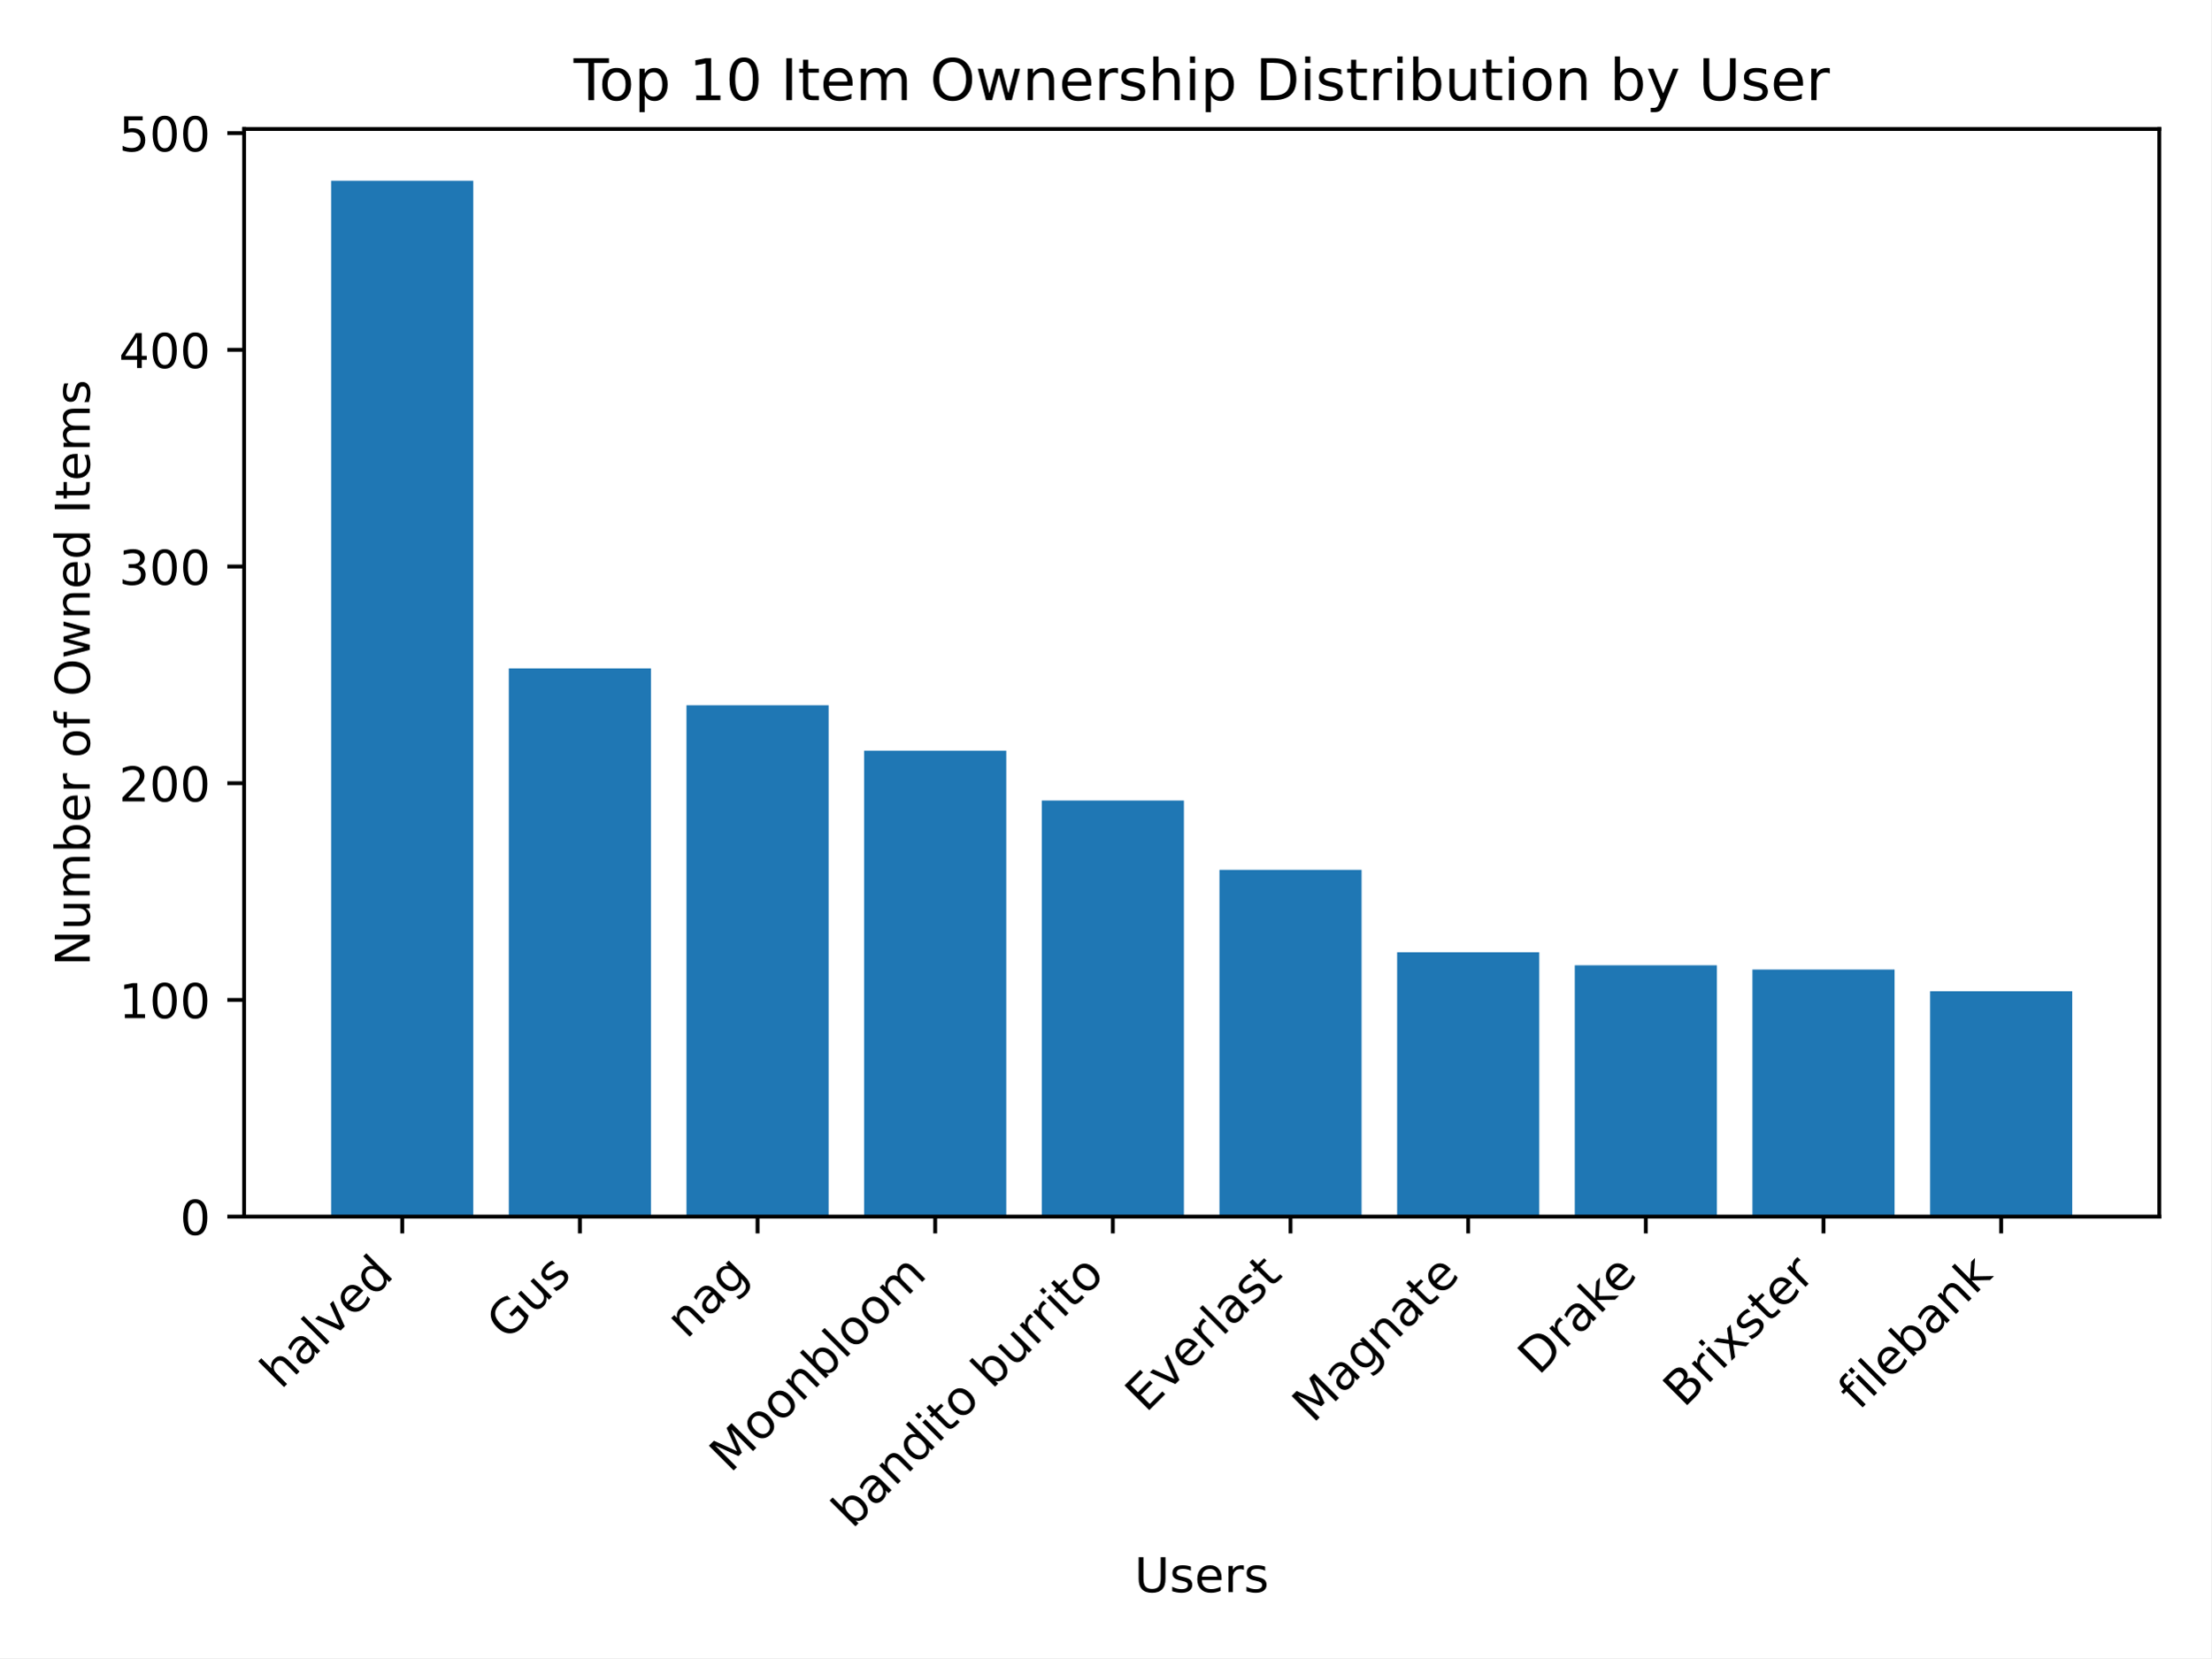
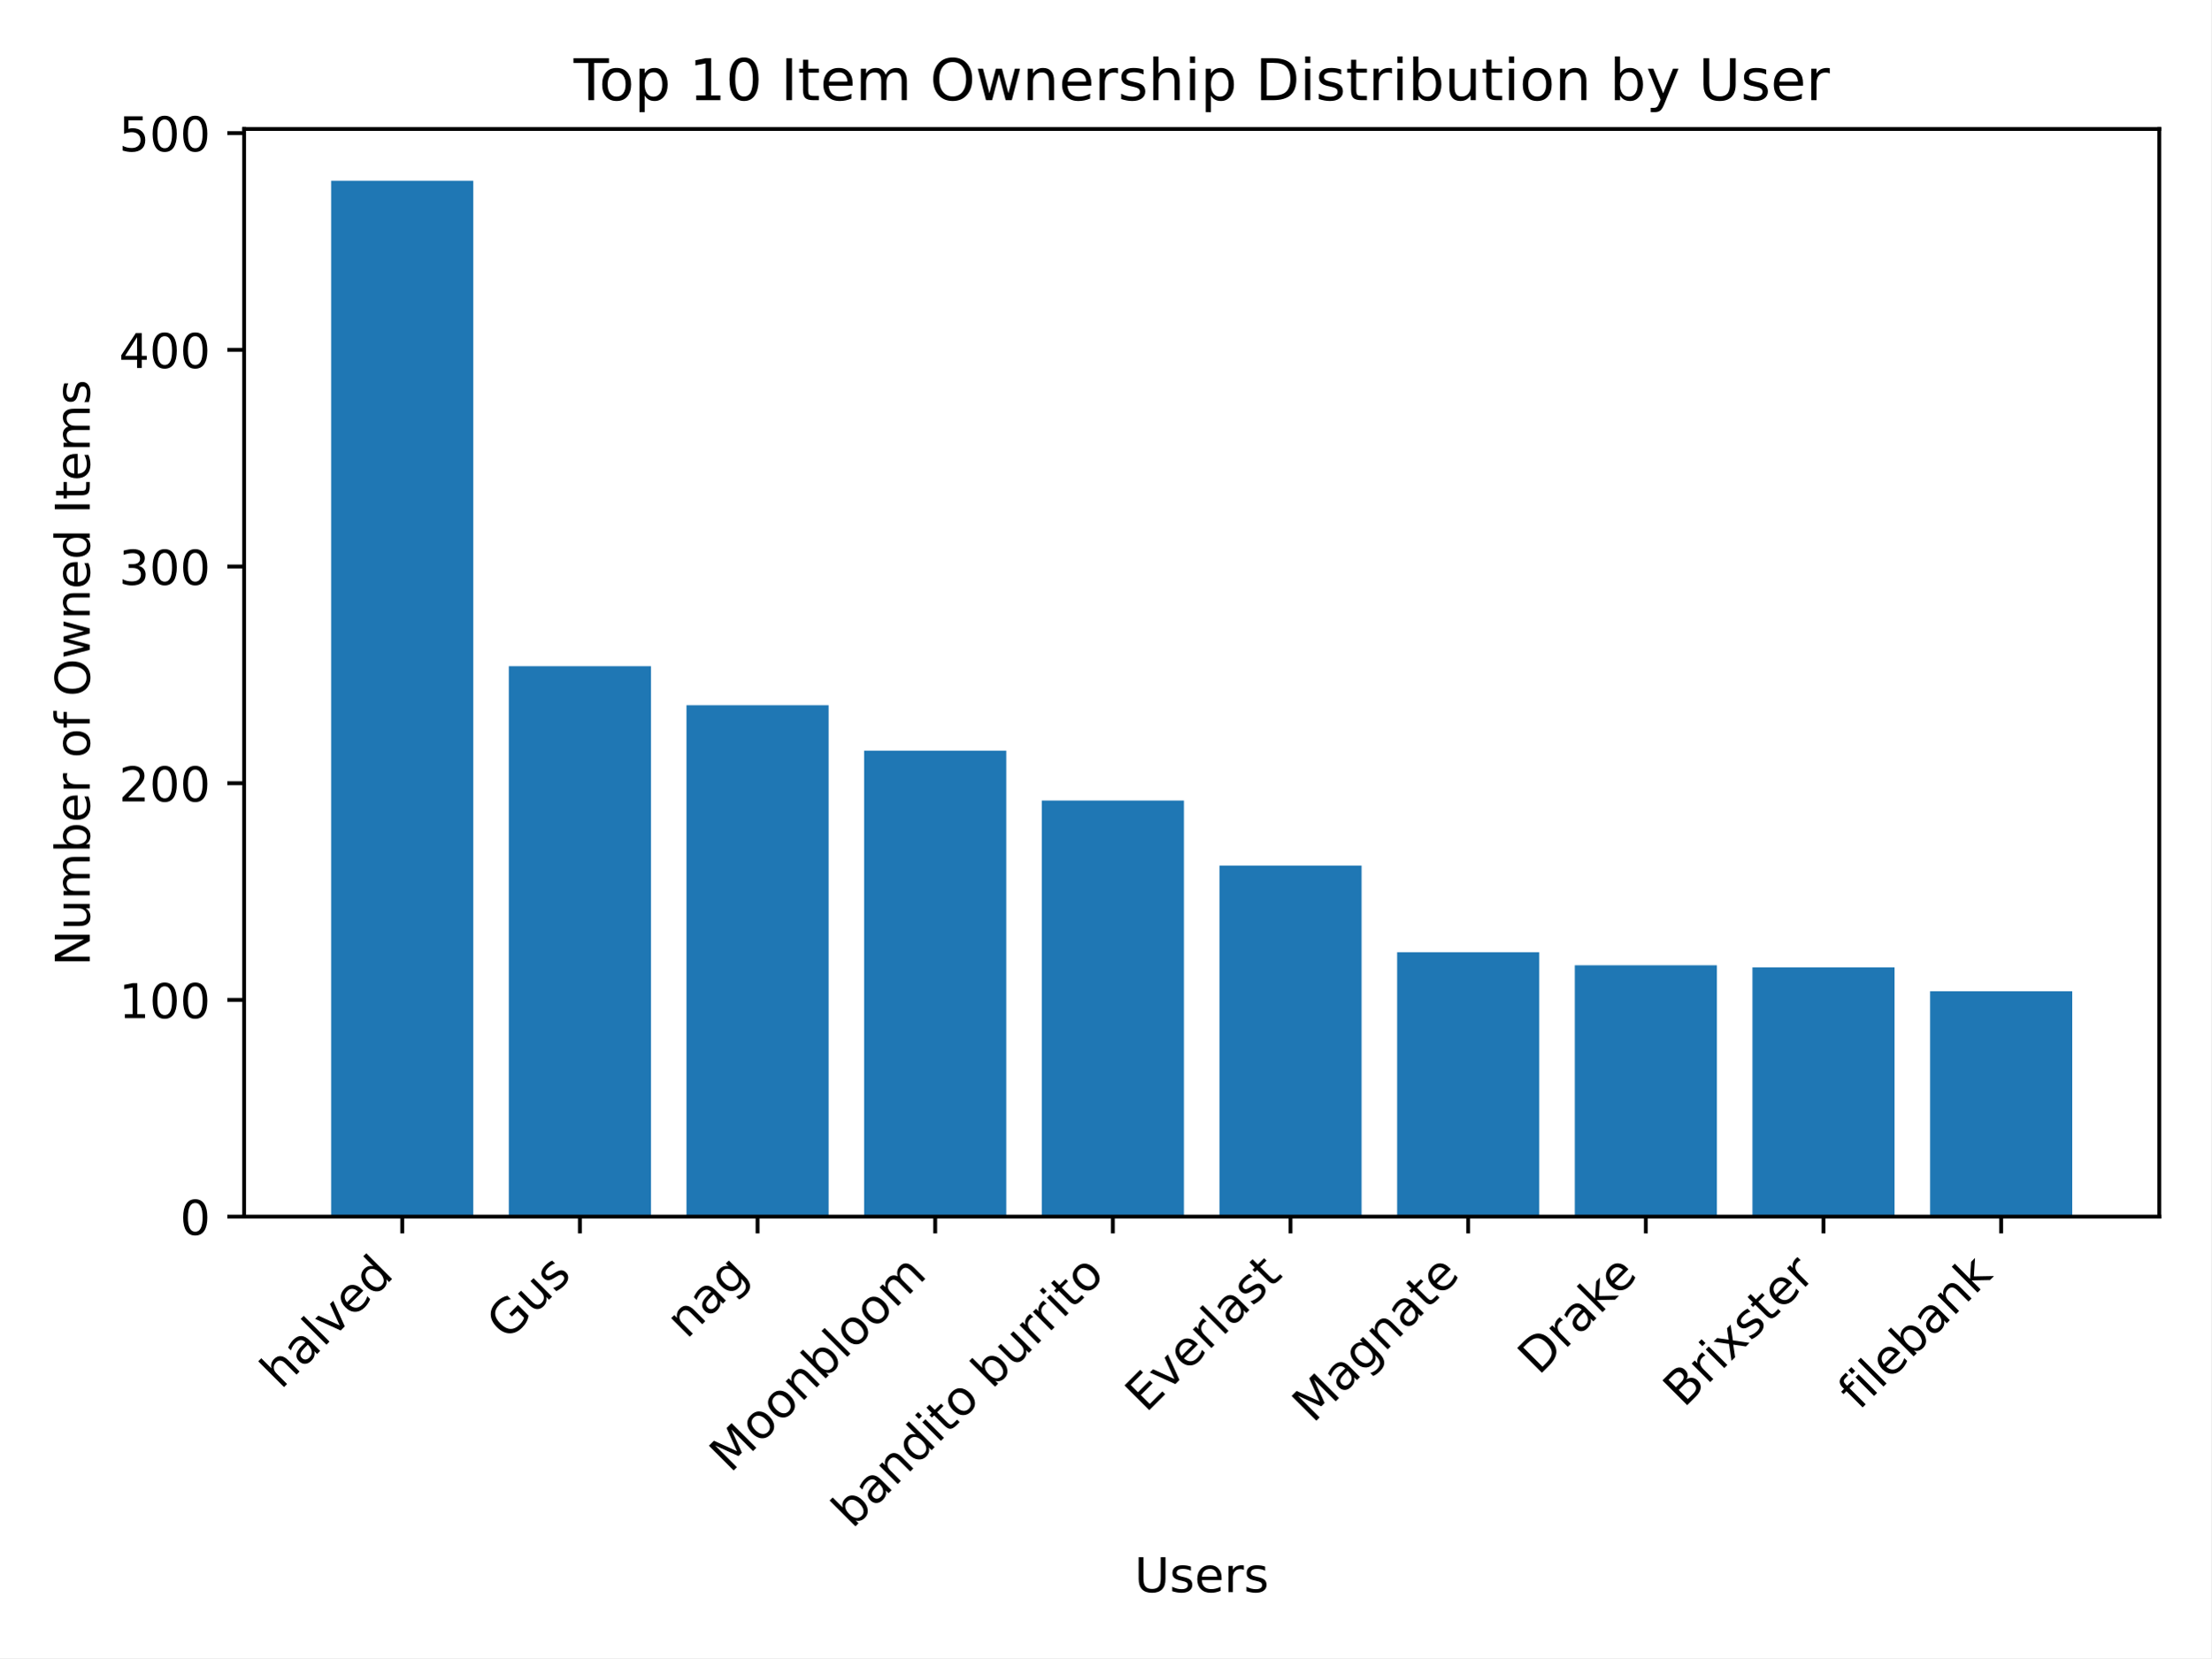
<svg xmlns="http://www.w3.org/2000/svg" xmlns:xlink="http://www.w3.org/1999/xlink" width="460.8pt" height="345.6pt" viewBox="0 0 460.8 345.6" version="1.1">
  <defs>
    <style type="text/css">*{stroke-linejoin: round; stroke-linecap: butt}</style>
  </defs>
  <g id="figure_1">
    <g id="patch_1">
      <path d="M 0 345.6  L 460.8 345.6  L 460.8 0  L 0 0  z " style="fill: #ffffff" />
    </g>
    <g id="axes_1">
      <g id="patch_2">
        <path d="M 50.87 253.581  L 450 253.581  L 450 26.88  L 50.87 26.88  z " style="fill: #ffffff" />
      </g>
      <g id="patch_3">
-         <path d="M 69.012 253.581  L 98.632 253.581  L 98.632 37.675  L 69.012 37.675  z " clip-path="url(#p7c7693d356)" style="fill: #1f77b4" />
+         <path d="M 69.012 253.581  L 98.632 253.581  L 98.632 37.675  L 69.012 37.675  z " clip-path="url(#pf2bcc0e079)" style="fill: #1f77b4" />
      </g>
      <g id="patch_4">
-         <path d="M 106.037 253.581  L 135.657 253.581  L 135.657 139.304  L 106.037 139.304  z " clip-path="url(#p7c7693d356)" style="fill: #1f77b4" />
+         <path d="M 106.037 253.581  L 135.657 253.581  L 135.657 138.853  L 106.037 138.853  z " clip-path="url(#pf2bcc0e079)" style="fill: #1f77b4" />
      </g>
      <g id="patch_5">
-         <path d="M 143.062 253.581  L 172.682 253.581  L 172.682 146.983  L 143.062 146.983  z " clip-path="url(#p7c7693d356)" style="fill: #1f77b4" />
+         <path d="M 143.062 253.581  L 172.682 253.581  L 172.682 146.983  L 143.062 146.983  z " clip-path="url(#pf2bcc0e079)" style="fill: #1f77b4" />
      </g>
      <g id="patch_6">
-         <path d="M 180.087 253.581  L 209.707 253.581  L 209.707 156.468  L 180.087 156.468  z " clip-path="url(#p7c7693d356)" style="fill: #1f77b4" />
+         <path d="M 180.087 253.581  L 209.707 253.581  L 209.707 156.468  L 180.087 156.468  z " clip-path="url(#pf2bcc0e079)" style="fill: #1f77b4" />
      </g>
      <g id="patch_7">
-         <path d="M 217.112 253.581  L 246.732 253.581  L 246.732 166.857  L 217.112 166.857  z " clip-path="url(#p7c7693d356)" style="fill: #1f77b4" />
+         <path d="M 217.112 253.581  L 246.732 253.581  L 246.732 166.857  L 217.112 166.857  z " clip-path="url(#pf2bcc0e079)" style="fill: #1f77b4" />
      </g>
      <g id="patch_8">
-         <path d="M 254.138 253.581  L 283.758 253.581  L 283.758 181.311  L 254.138 181.311  z " clip-path="url(#p7c7693d356)" style="fill: #1f77b4" />
+         <path d="M 254.138 253.581  L 283.758 253.581  L 283.758 180.408  L 254.138 180.408  z " clip-path="url(#pf2bcc0e079)" style="fill: #1f77b4" />
      </g>
      <g id="patch_9">
-         <path d="M 291.163 253.581  L 320.783 253.581  L 320.783 198.475  L 291.163 198.475  z " clip-path="url(#p7c7693d356)" style="fill: #1f77b4" />
+         <path d="M 291.163 253.581  L 320.783 253.581  L 320.783 198.475  L 291.163 198.475  z " clip-path="url(#pf2bcc0e079)" style="fill: #1f77b4" />
      </g>
      <g id="patch_10">
-         <path d="M 328.188 253.581  L 357.808 253.581  L 357.808 201.185  L 328.188 201.185  z " clip-path="url(#p7c7693d356)" style="fill: #1f77b4" />
+         <path d="M 328.188 253.581  L 357.808 253.581  L 357.808 201.185  L 328.188 201.185  z " clip-path="url(#pf2bcc0e079)" style="fill: #1f77b4" />
      </g>
      <g id="patch_11">
-         <path d="M 365.213 253.581  L 394.833 253.581  L 394.833 202.089  L 365.213 202.089  z " clip-path="url(#p7c7693d356)" style="fill: #1f77b4" />
+         <path d="M 365.213 253.581  L 394.833 253.581  L 394.833 201.637  L 365.213 201.637  z " clip-path="url(#pf2bcc0e079)" style="fill: #1f77b4" />
      </g>
      <g id="patch_12">
-         <path d="M 402.238 253.581  L 431.858 253.581  L 431.858 206.605  L 402.238 206.605  z " clip-path="url(#p7c7693d356)" style="fill: #1f77b4" />
+         <path d="M 402.238 253.581  L 431.858 253.581  L 431.858 206.605  L 402.238 206.605  z " clip-path="url(#pf2bcc0e079)" style="fill: #1f77b4" />
      </g>
      <g id="matplotlib.axis_1">
        <g id="xtick_1">
          <g id="line2d_1">
            <defs>
-               <path id="m313b670bd6" d="M 0 0  L 0 3.5  " style="stroke: #000000; stroke-width: 0.8" />
+               <path id="m75da6f97c0" d="M 0 0  L 0 3.5  " style="stroke: #000000; stroke-width: 0.8" />
            </defs>
            <g>
-               <use xlink:href="#m313b670bd6" x="83.822" y="253.581" style="stroke: #000000; stroke-width: 0.8" />
+               <use xlink:href="#m75da6f97c0" x="83.822" y="253.581" style="stroke: #000000; stroke-width: 0.8" />
            </g>
          </g>
          <g id="text_1">
            <g transform="translate(58.54764 289.7576) rotate(-45) scale(0.1 -0.1)">
              <defs>
                <path id="DejaVuSans-68" d="M 3513 2113  L 3513 0  L 2938 0  L 2938 2094  Q 2938 2591 2744 2837  Q 2550 3084 2163 3084  Q 1697 3084 1428 2787  Q 1159 2491 1159 1978  L 1159 0  L 581 0  L 581 4863  L 1159 4863  L 1159 2956  Q 1366 3272 1645 3428  Q 1925 3584 2291 3584  Q 2894 3584 3203 3211  Q 3513 2838 3513 2113  z " transform="scale(0.015625)" />
                <path id="DejaVuSans-61" d="M 2194 1759  Q 1497 1759 1228 1600  Q 959 1441 959 1056  Q 959 750 1161 570  Q 1363 391 1709 391  Q 2188 391 2477 730  Q 2766 1069 2766 1631  L 2766 1759  L 2194 1759  z M 3341 1997  L 3341 0  L 2766 0  L 2766 531  Q 2569 213 2275 61  Q 1981 -91 1556 -91  Q 1019 -91 701 211  Q 384 513 384 1019  Q 384 1609 779 1909  Q 1175 2209 1959 2209  L 2766 2209  L 2766 2266  Q 2766 2663 2505 2880  Q 2244 3097 1772 3097  Q 1472 3097 1187 3025  Q 903 2953 641 2809  L 641 3341  Q 956 3463 1253 3523  Q 1550 3584 1831 3584  Q 2591 3584 2966 3190  Q 3341 2797 3341 1997  z " transform="scale(0.015625)" />
                <path id="DejaVuSans-6c" d="M 603 4863  L 1178 4863  L 1178 0  L 603 0  L 603 4863  z " transform="scale(0.015625)" />
                <path id="DejaVuSans-76" d="M 191 3500  L 800 3500  L 1894 563  L 2988 3500  L 3597 3500  L 2284 0  L 1503 0  L 191 3500  z " transform="scale(0.015625)" />
                <path id="DejaVuSans-65" d="M 3597 1894  L 3597 1613  L 953 1613  Q 991 1019 1311 708  Q 1631 397 2203 397  Q 2534 397 2845 478  Q 3156 559 3463 722  L 3463 178  Q 3153 47 2828 -22  Q 2503 -91 2169 -91  Q 1331 -91 842 396  Q 353 884 353 1716  Q 353 2575 817 3079  Q 1281 3584 2069 3584  Q 2775 3584 3186 3129  Q 3597 2675 3597 1894  z M 3022 2063  Q 3016 2534 2758 2815  Q 2500 3097 2075 3097  Q 1594 3097 1305 2825  Q 1016 2553 972 2059  L 3022 2063  z " transform="scale(0.015625)" />
                <path id="DejaVuSans-64" d="M 2906 2969  L 2906 4863  L 3481 4863  L 3481 0  L 2906 0  L 2906 525  Q 2725 213 2448 61  Q 2172 -91 1784 -91  Q 1150 -91 751 415  Q 353 922 353 1747  Q 353 2572 751 3078  Q 1150 3584 1784 3584  Q 2172 3584 2448 3432  Q 2725 3281 2906 2969  z M 947 1747  Q 947 1113 1208 752  Q 1469 391 1925 391  Q 2381 391 2643 752  Q 2906 1113 2906 1747  Q 2906 2381 2643 2742  Q 2381 3103 1925 3103  Q 1469 3103 1208 2742  Q 947 2381 947 1747  z " transform="scale(0.015625)" />
              </defs>
              <use xlink:href="#DejaVuSans-68" />
              <use xlink:href="#DejaVuSans-61" x="63.379" />
              <use xlink:href="#DejaVuSans-6c" x="124.658" />
              <use xlink:href="#DejaVuSans-76" x="152.441" />
              <use xlink:href="#DejaVuSans-65" x="211.621" />
              <use xlink:href="#DejaVuSans-64" x="273.145" />
            </g>
          </g>
        </g>
        <g id="xtick_2">
          <g id="line2d_2">
            <g>
-               <use xlink:href="#m313b670bd6" x="120.847" y="253.581" style="stroke: #000000; stroke-width: 0.8" />
+               <use xlink:href="#m75da6f97c0" x="120.847" y="253.581" style="stroke: #000000; stroke-width: 0.8" />
            </g>
          </g>
          <g id="text_2">
            <g transform="translate(105.7329 279.5973) rotate(-45) scale(0.1 -0.1)">
              <defs>
                <path id="DejaVuSans-47" d="M 3809 666  L 3809 1919  L 2778 1919  L 2778 2438  L 4434 2438  L 4434 434  Q 4069 175 3628 42  Q 3188 -91 2688 -91  Q 1594 -91 976 548  Q 359 1188 359 2328  Q 359 3472 976 4111  Q 1594 4750 2688 4750  Q 3144 4750 3555 4637  Q 3966 4525 4313 4306  L 4313 3634  Q 3963 3931 3569 4081  Q 3175 4231 2741 4231  Q 1884 4231 1454 3753  Q 1025 3275 1025 2328  Q 1025 1384 1454 906  Q 1884 428 2741 428  Q 3075 428 3337 486  Q 3600 544 3809 666  z " transform="scale(0.015625)" />
                <path id="DejaVuSans-75" d="M 544 1381  L 544 3500  L 1119 3500  L 1119 1403  Q 1119 906 1312 657  Q 1506 409 1894 409  Q 2359 409 2629 706  Q 2900 1003 2900 1516  L 2900 3500  L 3475 3500  L 3475 0  L 2900 0  L 2900 538  Q 2691 219 2414 64  Q 2138 -91 1772 -91  Q 1169 -91 856 284  Q 544 659 544 1381  z M 1991 3584  L 1991 3584  z " transform="scale(0.015625)" />
                <path id="DejaVuSans-73" d="M 2834 3397  L 2834 2853  Q 2591 2978 2328 3040  Q 2066 3103 1784 3103  Q 1356 3103 1142 2972  Q 928 2841 928 2578  Q 928 2378 1081 2264  Q 1234 2150 1697 2047  L 1894 2003  Q 2506 1872 2764 1633  Q 3022 1394 3022 966  Q 3022 478 2636 193  Q 2250 -91 1575 -91  Q 1294 -91 989 -36  Q 684 19 347 128  L 347 722  Q 666 556 975 473  Q 1284 391 1588 391  Q 1994 391 2212 530  Q 2431 669 2431 922  Q 2431 1156 2273 1281  Q 2116 1406 1581 1522  L 1381 1569  Q 847 1681 609 1914  Q 372 2147 372 2553  Q 372 3047 722 3315  Q 1072 3584 1716 3584  Q 2034 3584 2315 3537  Q 2597 3491 2834 3397  z " transform="scale(0.015625)" />
              </defs>
              <use xlink:href="#DejaVuSans-47" />
              <use xlink:href="#DejaVuSans-75" x="77.49" />
              <use xlink:href="#DejaVuSans-73" x="140.869" />
            </g>
          </g>
        </g>
        <g id="xtick_3">
          <g id="line2d_3">
            <g>
-               <use xlink:href="#m313b670bd6" x="157.872" y="253.581" style="stroke: #000000; stroke-width: 0.8" />
+               <use xlink:href="#m75da6f97c0" x="157.872" y="253.581" style="stroke: #000000; stroke-width: 0.8" />
            </g>
          </g>
          <g id="text_3">
            <g transform="translate(143.0983 279.257) rotate(-45) scale(0.1 -0.1)">
              <defs>
                <path id="DejaVuSans-6e" d="M 3513 2113  L 3513 0  L 2938 0  L 2938 2094  Q 2938 2591 2744 2837  Q 2550 3084 2163 3084  Q 1697 3084 1428 2787  Q 1159 2491 1159 1978  L 1159 0  L 581 0  L 581 3500  L 1159 3500  L 1159 2956  Q 1366 3272 1645 3428  Q 1925 3584 2291 3584  Q 2894 3584 3203 3211  Q 3513 2838 3513 2113  z " transform="scale(0.015625)" />
                <path id="DejaVuSans-67" d="M 2906 1791  Q 2906 2416 2648 2759  Q 2391 3103 1925 3103  Q 1463 3103 1205 2759  Q 947 2416 947 1791  Q 947 1169 1205 825  Q 1463 481 1925 481  Q 2391 481 2648 825  Q 2906 1169 2906 1791  z M 3481 434  Q 3481 -459 3084 -895  Q 2688 -1331 1869 -1331  Q 1566 -1331 1297 -1286  Q 1028 -1241 775 -1147  L 775 -588  Q 1028 -725 1275 -790  Q 1522 -856 1778 -856  Q 2344 -856 2625 -561  Q 2906 -266 2906 331  L 2906 616  Q 2728 306 2450 153  Q 2172 0 1784 0  Q 1141 0 747 490  Q 353 981 353 1791  Q 353 2603 747 3093  Q 1141 3584 1784 3584  Q 2172 3584 2450 3431  Q 2728 3278 2906 2969  L 2906 3500  L 3481 3500  L 3481 434  z " transform="scale(0.015625)" />
              </defs>
              <use xlink:href="#DejaVuSans-6e" />
              <use xlink:href="#DejaVuSans-61" x="63.379" />
              <use xlink:href="#DejaVuSans-67" x="124.658" />
            </g>
          </g>
        </g>
        <g id="xtick_4">
          <g id="line2d_4">
            <g>
-               <use xlink:href="#m313b670bd6" x="194.897" y="253.581" style="stroke: #000000; stroke-width: 0.8" />
+               <use xlink:href="#m75da6f97c0" x="194.897" y="253.581" style="stroke: #000000; stroke-width: 0.8" />
            </g>
          </g>
          <g id="text_4">
            <g transform="translate(152.197 307.1833) rotate(-45) scale(0.1 -0.1)">
              <defs>
                <path id="DejaVuSans-4d" d="M 628 4666  L 1569 4666  L 2759 1491  L 3956 4666  L 4897 4666  L 4897 0  L 4281 0  L 4281 4097  L 3078 897  L 2444 897  L 1241 4097  L 1241 0  L 628 0  L 628 4666  z " transform="scale(0.015625)" />
                <path id="DejaVuSans-6f" d="M 1959 3097  Q 1497 3097 1228 2736  Q 959 2375 959 1747  Q 959 1119 1226 758  Q 1494 397 1959 397  Q 2419 397 2687 759  Q 2956 1122 2956 1747  Q 2956 2369 2687 2733  Q 2419 3097 1959 3097  z M 1959 3584  Q 2709 3584 3137 3096  Q 3566 2609 3566 1747  Q 3566 888 3137 398  Q 2709 -91 1959 -91  Q 1206 -91 779 398  Q 353 888 353 1747  Q 353 2609 779 3096  Q 1206 3584 1959 3584  z " transform="scale(0.015625)" />
                <path id="DejaVuSans-62" d="M 3116 1747  Q 3116 2381 2855 2742  Q 2594 3103 2138 3103  Q 1681 3103 1420 2742  Q 1159 2381 1159 1747  Q 1159 1113 1420 752  Q 1681 391 2138 391  Q 2594 391 2855 752  Q 3116 1113 3116 1747  z M 1159 2969  Q 1341 3281 1617 3432  Q 1894 3584 2278 3584  Q 2916 3584 3314 3078  Q 3713 2572 3713 1747  Q 3713 922 3314 415  Q 2916 -91 2278 -91  Q 1894 -91 1617 61  Q 1341 213 1159 525  L 1159 0  L 581 0  L 581 4863  L 1159 4863  L 1159 2969  z " transform="scale(0.015625)" />
                <path id="DejaVuSans-6d" d="M 3328 2828  Q 3544 3216 3844 3400  Q 4144 3584 4550 3584  Q 5097 3584 5394 3201  Q 5691 2819 5691 2113  L 5691 0  L 5113 0  L 5113 2094  Q 5113 2597 4934 2840  Q 4756 3084 4391 3084  Q 3944 3084 3684 2787  Q 3425 2491 3425 1978  L 3425 0  L 2847 0  L 2847 2094  Q 2847 2600 2669 2842  Q 2491 3084 2119 3084  Q 1678 3084 1418 2786  Q 1159 2488 1159 1978  L 1159 0  L 581 0  L 581 3500  L 1159 3500  L 1159 2956  Q 1356 3278 1631 3431  Q 1906 3584 2284 3584  Q 2666 3584 2933 3390  Q 3200 3197 3328 2828  z " transform="scale(0.015625)" />
              </defs>
              <use xlink:href="#DejaVuSans-4d" />
              <use xlink:href="#DejaVuSans-6f" x="86.279" />
              <use xlink:href="#DejaVuSans-6f" x="147.461" />
              <use xlink:href="#DejaVuSans-6e" x="208.643" />
              <use xlink:href="#DejaVuSans-62" x="272.021" />
              <use xlink:href="#DejaVuSans-6c" x="335.498" />
              <use xlink:href="#DejaVuSans-6f" x="363.281" />
              <use xlink:href="#DejaVuSans-6f" x="424.463" />
              <use xlink:href="#DejaVuSans-6d" x="485.645" />
            </g>
          </g>
        </g>
        <g id="xtick_5">
          <g id="line2d_5">
            <g>
-               <use xlink:href="#m313b670bd6" x="231.922" y="253.581" style="stroke: #000000; stroke-width: 0.8" />
+               <use xlink:href="#m75da6f97c0" x="231.922" y="253.581" style="stroke: #000000; stroke-width: 0.8" />
            </g>
          </g>
          <g id="text_5">
            <g transform="translate(177.6255 318.7799) rotate(-45) scale(0.1 -0.1)">
              <defs>
                <path id="DejaVuSans-69" d="M 603 3500  L 1178 3500  L 1178 0  L 603 0  L 603 3500  z M 603 4863  L 1178 4863  L 1178 4134  L 603 4134  L 603 4863  z " transform="scale(0.015625)" />
                <path id="DejaVuSans-74" d="M 1172 4494  L 1172 3500  L 2356 3500  L 2356 3053  L 1172 3053  L 1172 1153  Q 1172 725 1289 603  Q 1406 481 1766 481  L 2356 481  L 2356 0  L 1766 0  Q 1100 0 847 248  Q 594 497 594 1153  L 594 3053  L 172 3053  L 172 3500  L 594 3500  L 594 4494  L 1172 4494  z " transform="scale(0.015625)" />
                <path id="DejaVuSans-20" transform="scale(0.015625)" />
                <path id="DejaVuSans-72" d="M 2631 2963  Q 2534 3019 2420 3045  Q 2306 3072 2169 3072  Q 1681 3072 1420 2755  Q 1159 2438 1159 1844  L 1159 0  L 581 0  L 581 3500  L 1159 3500  L 1159 2956  Q 1341 3275 1631 3429  Q 1922 3584 2338 3584  Q 2397 3584 2469 3576  Q 2541 3569 2628 3553  L 2631 2963  z " transform="scale(0.015625)" />
              </defs>
              <use xlink:href="#DejaVuSans-62" />
              <use xlink:href="#DejaVuSans-61" x="63.477" />
              <use xlink:href="#DejaVuSans-6e" x="124.756" />
              <use xlink:href="#DejaVuSans-64" x="188.135" />
              <use xlink:href="#DejaVuSans-69" x="251.611" />
              <use xlink:href="#DejaVuSans-74" x="279.395" />
              <use xlink:href="#DejaVuSans-6f" x="318.604" />
              <use xlink:href="#DejaVuSans-20" x="379.785" />
              <use xlink:href="#DejaVuSans-62" x="411.572" />
              <use xlink:href="#DejaVuSans-75" x="475.049" />
              <use xlink:href="#DejaVuSans-72" x="538.428" />
              <use xlink:href="#DejaVuSans-72" x="577.791" />
              <use xlink:href="#DejaVuSans-69" x="618.904" />
              <use xlink:href="#DejaVuSans-74" x="646.688" />
              <use xlink:href="#DejaVuSans-6f" x="685.896" />
            </g>
          </g>
        </g>
        <g id="xtick_6">
          <g id="line2d_6">
            <g>
-               <use xlink:href="#m313b670bd6" x="268.948" y="253.581" style="stroke: #000000; stroke-width: 0.8" />
+               <use xlink:href="#m75da6f97c0" x="268.948" y="253.581" style="stroke: #000000; stroke-width: 0.8" />
            </g>
          </g>
          <g id="text_6">
            <g transform="translate(238.8126 294.6178) rotate(-45) scale(0.1 -0.1)">
              <defs>
                <path id="DejaVuSans-45" d="M 628 4666  L 3578 4666  L 3578 4134  L 1259 4134  L 1259 2753  L 3481 2753  L 3481 2222  L 1259 2222  L 1259 531  L 3634 531  L 3634 0  L 628 0  L 628 4666  z " transform="scale(0.015625)" />
              </defs>
              <use xlink:href="#DejaVuSans-45" />
              <use xlink:href="#DejaVuSans-76" x="63.184" />
              <use xlink:href="#DejaVuSans-65" x="122.363" />
              <use xlink:href="#DejaVuSans-72" x="183.887" />
              <use xlink:href="#DejaVuSans-6c" x="225" />
              <use xlink:href="#DejaVuSans-61" x="252.783" />
              <use xlink:href="#DejaVuSans-73" x="314.062" />
              <use xlink:href="#DejaVuSans-74" x="366.162" />
            </g>
          </g>
        </g>
        <g id="xtick_7">
          <g id="line2d_7">
            <g>
-               <use xlink:href="#m313b670bd6" x="305.973" y="253.581" style="stroke: #000000; stroke-width: 0.8" />
+               <use xlink:href="#m75da6f97c0" x="305.973" y="253.581" style="stroke: #000000; stroke-width: 0.8" />
            </g>
          </g>
          <g id="text_7">
            <g transform="translate(273.6412 296.8143) rotate(-45) scale(0.1 -0.1)">
              <use xlink:href="#DejaVuSans-4d" />
              <use xlink:href="#DejaVuSans-61" x="86.279" />
              <use xlink:href="#DejaVuSans-67" x="147.559" />
              <use xlink:href="#DejaVuSans-6e" x="211.035" />
              <use xlink:href="#DejaVuSans-61" x="274.414" />
              <use xlink:href="#DejaVuSans-74" x="335.693" />
              <use xlink:href="#DejaVuSans-65" x="374.902" />
            </g>
          </g>
        </g>
        <g id="xtick_8">
          <g id="line2d_8">
            <g>
-               <use xlink:href="#m313b670bd6" x="342.998" y="253.581" style="stroke: #000000; stroke-width: 0.8" />
+               <use xlink:href="#m75da6f97c0" x="342.998" y="253.581" style="stroke: #000000; stroke-width: 0.8" />
            </g>
          </g>
          <g id="text_8">
            <g transform="translate(320.653 286.8275) rotate(-45) scale(0.1 -0.1)">
              <defs>
                <path id="DejaVuSans-44" d="M 1259 4147  L 1259 519  L 2022 519  Q 2988 519 3436 956  Q 3884 1394 3884 2338  Q 3884 3275 3436 3711  Q 2988 4147 2022 4147  L 1259 4147  z M 628 4666  L 1925 4666  Q 3281 4666 3915 4102  Q 4550 3538 4550 2338  Q 4550 1131 3912 565  Q 3275 0 1925 0  L 628 0  L 628 4666  z " transform="scale(0.015625)" />
                <path id="DejaVuSans-6b" d="M 581 4863  L 1159 4863  L 1159 1991  L 2875 3500  L 3609 3500  L 1753 1863  L 3688 0  L 2938 0  L 1159 1709  L 1159 0  L 581 0  L 581 4863  z " transform="scale(0.015625)" />
              </defs>
              <use xlink:href="#DejaVuSans-44" />
              <use xlink:href="#DejaVuSans-72" x="77.002" />
              <use xlink:href="#DejaVuSans-61" x="118.115" />
              <use xlink:href="#DejaVuSans-6b" x="179.395" />
              <use xlink:href="#DejaVuSans-65" x="233.68" />
            </g>
          </g>
        </g>
        <g id="xtick_9">
          <g id="line2d_9">
            <g>
-               <use xlink:href="#m313b670bd6" x="380.023" y="253.581" style="stroke: #000000; stroke-width: 0.8" />
+               <use xlink:href="#m75da6f97c0" x="380.023" y="253.581" style="stroke: #000000; stroke-width: 0.8" />
            </g>
          </g>
          <g id="text_9">
            <g transform="translate(350.9307 293.5748) rotate(-45) scale(0.1 -0.1)">
              <defs>
                <path id="DejaVuSans-42" d="M 1259 2228  L 1259 519  L 2272 519  Q 2781 519 3026 730  Q 3272 941 3272 1375  Q 3272 1813 3026 2020  Q 2781 2228 2272 2228  L 1259 2228  z M 1259 4147  L 1259 2741  L 2194 2741  Q 2656 2741 2882 2914  Q 3109 3088 3109 3444  Q 3109 3797 2882 3972  Q 2656 4147 2194 4147  L 1259 4147  z M 628 4666  L 2241 4666  Q 2963 4666 3353 4366  Q 3744 4066 3744 3513  Q 3744 3084 3544 2831  Q 3344 2578 2956 2516  Q 3422 2416 3680 2098  Q 3938 1781 3938 1306  Q 3938 681 3513 340  Q 3088 0 2303 0  L 628 0  L 628 4666  z " transform="scale(0.015625)" />
                <path id="DejaVuSans-78" d="M 3513 3500  L 2247 1797  L 3578 0  L 2900 0  L 1881 1375  L 863 0  L 184 0  L 1544 1831  L 300 3500  L 978 3500  L 1906 2253  L 2834 3500  L 3513 3500  z " transform="scale(0.015625)" />
              </defs>
              <use xlink:href="#DejaVuSans-42" />
              <use xlink:href="#DejaVuSans-72" x="68.604" />
              <use xlink:href="#DejaVuSans-69" x="109.717" />
              <use xlink:href="#DejaVuSans-78" x="137.5" />
              <use xlink:href="#DejaVuSans-73" x="196.68" />
              <use xlink:href="#DejaVuSans-74" x="248.779" />
              <use xlink:href="#DejaVuSans-65" x="287.988" />
              <use xlink:href="#DejaVuSans-72" x="349.512" />
            </g>
          </g>
        </g>
        <g id="xtick_10">
          <g id="line2d_10">
            <g>
-               <use xlink:href="#m313b670bd6" x="417.048" y="253.581" style="stroke: #000000; stroke-width: 0.8" />
+               <use xlink:href="#m75da6f97c0" x="417.048" y="253.581" style="stroke: #000000; stroke-width: 0.8" />
            </g>
          </g>
          <g id="text_10">
            <g transform="translate(387.41 294.1206) rotate(-45) scale(0.1 -0.1)">
              <defs>
                <path id="DejaVuSans-66" d="M 2375 4863  L 2375 4384  L 1825 4384  Q 1516 4384 1395 4259  Q 1275 4134 1275 3809  L 1275 3500  L 2222 3500  L 2222 3053  L 1275 3053  L 1275 0  L 697 0  L 697 3053  L 147 3053  L 147 3500  L 697 3500  L 697 3744  Q 697 4328 969 4595  Q 1241 4863 1831 4863  L 2375 4863  z " transform="scale(0.015625)" />
              </defs>
              <use xlink:href="#DejaVuSans-66" />
              <use xlink:href="#DejaVuSans-69" x="35.205" />
              <use xlink:href="#DejaVuSans-6c" x="62.988" />
              <use xlink:href="#DejaVuSans-65" x="90.771" />
              <use xlink:href="#DejaVuSans-62" x="152.295" />
              <use xlink:href="#DejaVuSans-61" x="215.771" />
              <use xlink:href="#DejaVuSans-6e" x="277.051" />
              <use xlink:href="#DejaVuSans-6b" x="340.43" />
            </g>
          </g>
        </g>
        <g id="text_11">
          <g transform="translate(236.4342 331.8489) scale(0.1 -0.1)">
            <defs>
              <path id="DejaVuSans-55" d="M 556 4666  L 1191 4666  L 1191 1831  Q 1191 1081 1462 751  Q 1734 422 2344 422  Q 2950 422 3222 751  Q 3494 1081 3494 1831  L 3494 4666  L 4128 4666  L 4128 1753  Q 4128 841 3676 375  Q 3225 -91 2344 -91  Q 1459 -91 1007 375  Q 556 841 556 1753  L 556 4666  z " transform="scale(0.015625)" />
            </defs>
            <use xlink:href="#DejaVuSans-55" />
            <use xlink:href="#DejaVuSans-73" x="73.193" />
            <use xlink:href="#DejaVuSans-65" x="125.293" />
            <use xlink:href="#DejaVuSans-72" x="186.816" />
            <use xlink:href="#DejaVuSans-73" x="227.93" />
          </g>
        </g>
      </g>
      <g id="matplotlib.axis_2">
        <g id="ytick_1">
          <g id="line2d_11">
            <defs>
-               <path id="ma36ccf4801" d="M 0 0  L -3.5 0  " style="stroke: #000000; stroke-width: 0.8" />
+               <path id="m7c8f4ba3c1" d="M 0 0  L -3.5 0  " style="stroke: #000000; stroke-width: 0.8" />
            </defs>
            <g>
-               <use xlink:href="#ma36ccf4801" x="50.87" y="253.581" style="stroke: #000000; stroke-width: 0.8" />
+               <use xlink:href="#m7c8f4ba3c1" x="50.87" y="253.581" style="stroke: #000000; stroke-width: 0.8" />
            </g>
          </g>
          <g id="text_12">
            <g transform="translate(37.5075 257.3798) scale(0.1 -0.1)">
              <defs>
                <path id="DejaVuSans-30" d="M 2034 4250  Q 1547 4250 1301 3770  Q 1056 3291 1056 2328  Q 1056 1369 1301 889  Q 1547 409 2034 409  Q 2525 409 2770 889  Q 3016 1369 3016 2328  Q 3016 3291 2770 3770  Q 2525 4250 2034 4250  z M 2034 4750  Q 2819 4750 3233 4129  Q 3647 3509 3647 2328  Q 3647 1150 3233 529  Q 2819 -91 2034 -91  Q 1250 -91 836 529  Q 422 1150 422 2328  Q 422 3509 836 4129  Q 1250 4750 2034 4750  z " transform="scale(0.015625)" />
              </defs>
              <use xlink:href="#DejaVuSans-30" />
            </g>
          </g>
        </g>
        <g id="ytick_2">
          <g id="line2d_12">
            <g>
-               <use xlink:href="#ma36ccf4801" x="50.87" y="208.412" style="stroke: #000000; stroke-width: 0.8" />
+               <use xlink:href="#m7c8f4ba3c1" x="50.87" y="208.412" style="stroke: #000000; stroke-width: 0.8" />
            </g>
          </g>
          <g id="text_13">
            <g transform="translate(24.7825 212.2113) scale(0.1 -0.1)">
              <defs>
                <path id="DejaVuSans-31" d="M 794 531  L 1825 531  L 1825 4091  L 703 3866  L 703 4441  L 1819 4666  L 2450 4666  L 2450 531  L 3481 531  L 3481 0  L 794 0  L 794 531  z " transform="scale(0.015625)" />
              </defs>
              <use xlink:href="#DejaVuSans-31" />
              <use xlink:href="#DejaVuSans-30" x="63.623" />
              <use xlink:href="#DejaVuSans-30" x="127.246" />
            </g>
          </g>
        </g>
        <g id="ytick_3">
          <g id="line2d_13">
            <g>
-               <use xlink:href="#ma36ccf4801" x="50.87" y="163.244" style="stroke: #000000; stroke-width: 0.8" />
+               <use xlink:href="#m7c8f4ba3c1" x="50.87" y="163.244" style="stroke: #000000; stroke-width: 0.8" />
            </g>
          </g>
          <g id="text_14">
            <g transform="translate(24.7825 167.0428) scale(0.1 -0.1)">
              <defs>
                <path id="DejaVuSans-32" d="M 1228 531  L 3431 531  L 3431 0  L 469 0  L 469 531  Q 828 903 1448 1529  Q 2069 2156 2228 2338  Q 2531 2678 2651 2914  Q 2772 3150 2772 3378  Q 2772 3750 2511 3984  Q 2250 4219 1831 4219  Q 1534 4219 1204 4116  Q 875 4013 500 3803  L 500 4441  Q 881 4594 1212 4672  Q 1544 4750 1819 4750  Q 2544 4750 2975 4387  Q 3406 4025 3406 3419  Q 3406 3131 3298 2873  Q 3191 2616 2906 2266  Q 2828 2175 2409 1742  Q 1991 1309 1228 531  z " transform="scale(0.015625)" />
              </defs>
              <use xlink:href="#DejaVuSans-32" />
              <use xlink:href="#DejaVuSans-30" x="63.623" />
              <use xlink:href="#DejaVuSans-30" x="127.246" />
            </g>
          </g>
        </g>
        <g id="ytick_4">
          <g id="line2d_14">
            <g>
-               <use xlink:href="#ma36ccf4801" x="50.87" y="118.075" style="stroke: #000000; stroke-width: 0.8" />
+               <use xlink:href="#m7c8f4ba3c1" x="50.87" y="118.075" style="stroke: #000000; stroke-width: 0.8" />
            </g>
          </g>
          <g id="text_15">
            <g transform="translate(24.7825 121.8744) scale(0.1 -0.1)">
              <defs>
                <path id="DejaVuSans-33" d="M 2597 2516  Q 3050 2419 3304 2112  Q 3559 1806 3559 1356  Q 3559 666 3084 287  Q 2609 -91 1734 -91  Q 1441 -91 1130 -33  Q 819 25 488 141  L 488 750  Q 750 597 1062 519  Q 1375 441 1716 441  Q 2309 441 2620 675  Q 2931 909 2931 1356  Q 2931 1769 2642 2001  Q 2353 2234 1838 2234  L 1294 2234  L 1294 2753  L 1863 2753  Q 2328 2753 2575 2939  Q 2822 3125 2822 3475  Q 2822 3834 2567 4026  Q 2313 4219 1838 4219  Q 1578 4219 1281 4162  Q 984 4106 628 3988  L 628 4550  Q 988 4650 1302 4700  Q 1616 4750 1894 4750  Q 2613 4750 3031 4423  Q 3450 4097 3450 3541  Q 3450 3153 3228 2886  Q 3006 2619 2597 2516  z " transform="scale(0.015625)" />
              </defs>
              <use xlink:href="#DejaVuSans-33" />
              <use xlink:href="#DejaVuSans-30" x="63.623" />
              <use xlink:href="#DejaVuSans-30" x="127.246" />
            </g>
          </g>
        </g>
        <g id="ytick_5">
          <g id="line2d_15">
            <g>
-               <use xlink:href="#ma36ccf4801" x="50.87" y="72.907" style="stroke: #000000; stroke-width: 0.8" />
+               <use xlink:href="#m7c8f4ba3c1" x="50.87" y="72.907" style="stroke: #000000; stroke-width: 0.8" />
            </g>
          </g>
          <g id="text_16">
            <g transform="translate(24.7825 76.70589) scale(0.1 -0.1)">
              <defs>
                <path id="DejaVuSans-34" d="M 2419 4116  L 825 1625  L 2419 1625  L 2419 4116  z M 2253 4666  L 3047 4666  L 3047 1625  L 3713 1625  L 3713 1100  L 3047 1100  L 3047 0  L 2419 0  L 2419 1100  L 313 1100  L 313 1709  L 2253 4666  z " transform="scale(0.015625)" />
              </defs>
              <use xlink:href="#DejaVuSans-34" />
              <use xlink:href="#DejaVuSans-30" x="63.623" />
              <use xlink:href="#DejaVuSans-30" x="127.246" />
            </g>
          </g>
        </g>
        <g id="ytick_6">
          <g id="line2d_16">
            <g>
-               <use xlink:href="#ma36ccf4801" x="50.87" y="27.738" style="stroke: #000000; stroke-width: 0.8" />
+               <use xlink:href="#m7c8f4ba3c1" x="50.87" y="27.738" style="stroke: #000000; stroke-width: 0.8" />
            </g>
          </g>
          <g id="text_17">
            <g transform="translate(24.7825 31.53742) scale(0.1 -0.1)">
              <defs>
                <path id="DejaVuSans-35" d="M 691 4666  L 3169 4666  L 3169 4134  L 1269 4134  L 1269 2991  Q 1406 3038 1543 3061  Q 1681 3084 1819 3084  Q 2600 3084 3056 2656  Q 3513 2228 3513 1497  Q 3513 744 3044 326  Q 2575 -91 1722 -91  Q 1428 -91 1123 -41  Q 819 9 494 109  L 494 744  Q 775 591 1075 516  Q 1375 441 1709 441  Q 2250 441 2565 725  Q 2881 1009 2881 1497  Q 2881 1984 2565 2268  Q 2250 2553 1709 2553  Q 1456 2553 1204 2497  Q 953 2441 691 2322  L 691 4666  z " transform="scale(0.015625)" />
              </defs>
              <use xlink:href="#DejaVuSans-35" />
              <use xlink:href="#DejaVuSans-30" x="63.623" />
              <use xlink:href="#DejaVuSans-30" x="127.246" />
            </g>
          </g>
        </g>
        <g id="text_18">
          <g transform="translate(18.70281 201.3342) rotate(-90) scale(0.1 -0.1)">
            <defs>
              <path id="DejaVuSans-4e" d="M 628 4666  L 1478 4666  L 3547 763  L 3547 4666  L 4159 4666  L 4159 0  L 3309 0  L 1241 3903  L 1241 0  L 628 0  L 628 4666  z " transform="scale(0.015625)" />
              <path id="DejaVuSans-4f" d="M 2522 4238  Q 1834 4238 1429 3725  Q 1025 3213 1025 2328  Q 1025 1447 1429 934  Q 1834 422 2522 422  Q 3209 422 3611 934  Q 4013 1447 4013 2328  Q 4013 3213 3611 3725  Q 3209 4238 2522 4238  z M 2522 4750  Q 3503 4750 4090 4092  Q 4678 3434 4678 2328  Q 4678 1225 4090 567  Q 3503 -91 2522 -91  Q 1538 -91 948 565  Q 359 1222 359 2328  Q 359 3434 948 4092  Q 1538 4750 2522 4750  z " transform="scale(0.015625)" />
              <path id="DejaVuSans-77" d="M 269 3500  L 844 3500  L 1563 769  L 2278 3500  L 2956 3500  L 3675 769  L 4391 3500  L 4966 3500  L 4050 0  L 3372 0  L 2619 2869  L 1863 0  L 1184 0  L 269 3500  z " transform="scale(0.015625)" />
              <path id="DejaVuSans-49" d="M 628 4666  L 1259 4666  L 1259 0  L 628 0  L 628 4666  z " transform="scale(0.015625)" />
            </defs>
            <use xlink:href="#DejaVuSans-4e" />
            <use xlink:href="#DejaVuSans-75" x="74.805" />
            <use xlink:href="#DejaVuSans-6d" x="138.184" />
            <use xlink:href="#DejaVuSans-62" x="235.596" />
            <use xlink:href="#DejaVuSans-65" x="299.072" />
            <use xlink:href="#DejaVuSans-72" x="360.596" />
            <use xlink:href="#DejaVuSans-20" x="401.709" />
            <use xlink:href="#DejaVuSans-6f" x="433.496" />
            <use xlink:href="#DejaVuSans-66" x="494.678" />
            <use xlink:href="#DejaVuSans-20" x="529.883" />
            <use xlink:href="#DejaVuSans-4f" x="561.67" />
            <use xlink:href="#DejaVuSans-77" x="640.381" />
            <use xlink:href="#DejaVuSans-6e" x="722.168" />
            <use xlink:href="#DejaVuSans-65" x="785.547" />
            <use xlink:href="#DejaVuSans-64" x="847.07" />
            <use xlink:href="#DejaVuSans-20" x="910.547" />
            <use xlink:href="#DejaVuSans-49" x="942.334" />
            <use xlink:href="#DejaVuSans-74" x="971.826" />
            <use xlink:href="#DejaVuSans-65" x="1011.035" />
            <use xlink:href="#DejaVuSans-6d" x="1072.559" />
            <use xlink:href="#DejaVuSans-73" x="1169.971" />
          </g>
        </g>
      </g>
      <g id="patch_13">
        <path d="M 50.87 253.581  L 50.87 26.88  " style="fill: none; stroke: #000000; stroke-width: 0.8; stroke-linejoin: miter; stroke-linecap: square" />
      </g>
      <g id="patch_14">
        <path d="M 450 253.581  L 450 26.88  " style="fill: none; stroke: #000000; stroke-width: 0.8; stroke-linejoin: miter; stroke-linecap: square" />
      </g>
      <g id="patch_15">
        <path d="M 50.87 253.581  L 450 253.581  " style="fill: none; stroke: #000000; stroke-width: 0.8; stroke-linejoin: miter; stroke-linecap: square" />
      </g>
      <g id="patch_16">
        <path d="M 50.87 26.88  L 450 26.88  " style="fill: none; stroke: #000000; stroke-width: 0.8; stroke-linejoin: miter; stroke-linecap: square" />
      </g>
      <g id="text_19">
        <g transform="translate(119.5422 20.88) scale(0.12 -0.12)">
          <defs>
            <path id="DejaVuSans-54" d="M -19 4666  L 3928 4666  L 3928 4134  L 2272 4134  L 2272 0  L 1638 0  L 1638 4134  L -19 4134  L -19 4666  z " transform="scale(0.015625)" />
            <path id="DejaVuSans-70" d="M 1159 525  L 1159 -1331  L 581 -1331  L 581 3500  L 1159 3500  L 1159 2969  Q 1341 3281 1617 3432  Q 1894 3584 2278 3584  Q 2916 3584 3314 3078  Q 3713 2572 3713 1747  Q 3713 922 3314 415  Q 2916 -91 2278 -91  Q 1894 -91 1617 61  Q 1341 213 1159 525  z M 3116 1747  Q 3116 2381 2855 2742  Q 2594 3103 2138 3103  Q 1681 3103 1420 2742  Q 1159 2381 1159 1747  Q 1159 1113 1420 752  Q 1681 391 2138 391  Q 2594 391 2855 752  Q 3116 1113 3116 1747  z " transform="scale(0.015625)" />
            <path id="DejaVuSans-79" d="M 2059 -325  Q 1816 -950 1584 -1140  Q 1353 -1331 966 -1331  L 506 -1331  L 506 -850  L 844 -850  Q 1081 -850 1212 -737  Q 1344 -625 1503 -206  L 1606 56  L 191 3500  L 800 3500  L 1894 763  L 2988 3500  L 3597 3500  L 2059 -325  z " transform="scale(0.015625)" />
          </defs>
          <use xlink:href="#DejaVuSans-54" />
          <use xlink:href="#DejaVuSans-6f" x="44.084" />
          <use xlink:href="#DejaVuSans-70" x="105.266" />
          <use xlink:href="#DejaVuSans-20" x="168.742" />
          <use xlink:href="#DejaVuSans-31" x="200.529" />
          <use xlink:href="#DejaVuSans-30" x="264.152" />
          <use xlink:href="#DejaVuSans-20" x="327.775" />
          <use xlink:href="#DejaVuSans-49" x="359.562" />
          <use xlink:href="#DejaVuSans-74" x="389.055" />
          <use xlink:href="#DejaVuSans-65" x="428.264" />
          <use xlink:href="#DejaVuSans-6d" x="489.787" />
          <use xlink:href="#DejaVuSans-20" x="587.199" />
          <use xlink:href="#DejaVuSans-4f" x="618.986" />
          <use xlink:href="#DejaVuSans-77" x="697.697" />
          <use xlink:href="#DejaVuSans-6e" x="779.484" />
          <use xlink:href="#DejaVuSans-65" x="842.863" />
          <use xlink:href="#DejaVuSans-72" x="904.387" />
          <use xlink:href="#DejaVuSans-73" x="945.5" />
          <use xlink:href="#DejaVuSans-68" x="997.6" />
          <use xlink:href="#DejaVuSans-69" x="1060.979" />
          <use xlink:href="#DejaVuSans-70" x="1088.762" />
          <use xlink:href="#DejaVuSans-20" x="1152.238" />
          <use xlink:href="#DejaVuSans-44" x="1184.025" />
          <use xlink:href="#DejaVuSans-69" x="1261.027" />
          <use xlink:href="#DejaVuSans-73" x="1288.811" />
          <use xlink:href="#DejaVuSans-74" x="1340.91" />
          <use xlink:href="#DejaVuSans-72" x="1380.119" />
          <use xlink:href="#DejaVuSans-69" x="1421.232" />
          <use xlink:href="#DejaVuSans-62" x="1449.016" />
          <use xlink:href="#DejaVuSans-75" x="1512.492" />
          <use xlink:href="#DejaVuSans-74" x="1575.871" />
          <use xlink:href="#DejaVuSans-69" x="1615.08" />
          <use xlink:href="#DejaVuSans-6f" x="1642.863" />
          <use xlink:href="#DejaVuSans-6e" x="1704.045" />
          <use xlink:href="#DejaVuSans-20" x="1767.424" />
          <use xlink:href="#DejaVuSans-62" x="1799.211" />
          <use xlink:href="#DejaVuSans-79" x="1862.688" />
          <use xlink:href="#DejaVuSans-20" x="1921.867" />
          <use xlink:href="#DejaVuSans-55" x="1953.654" />
          <use xlink:href="#DejaVuSans-73" x="2026.848" />
          <use xlink:href="#DejaVuSans-65" x="2078.947" />
          <use xlink:href="#DejaVuSans-72" x="2140.471" />
        </g>
      </g>
    </g>
  </g>
  <defs>
-     <clipPath id="p7c7693d356">
+     <clipPath id="pf2bcc0e079">
      <rect x="50.87" y="26.88" width="399.13" height="226.701" />
    </clipPath>
  </defs>
</svg>
